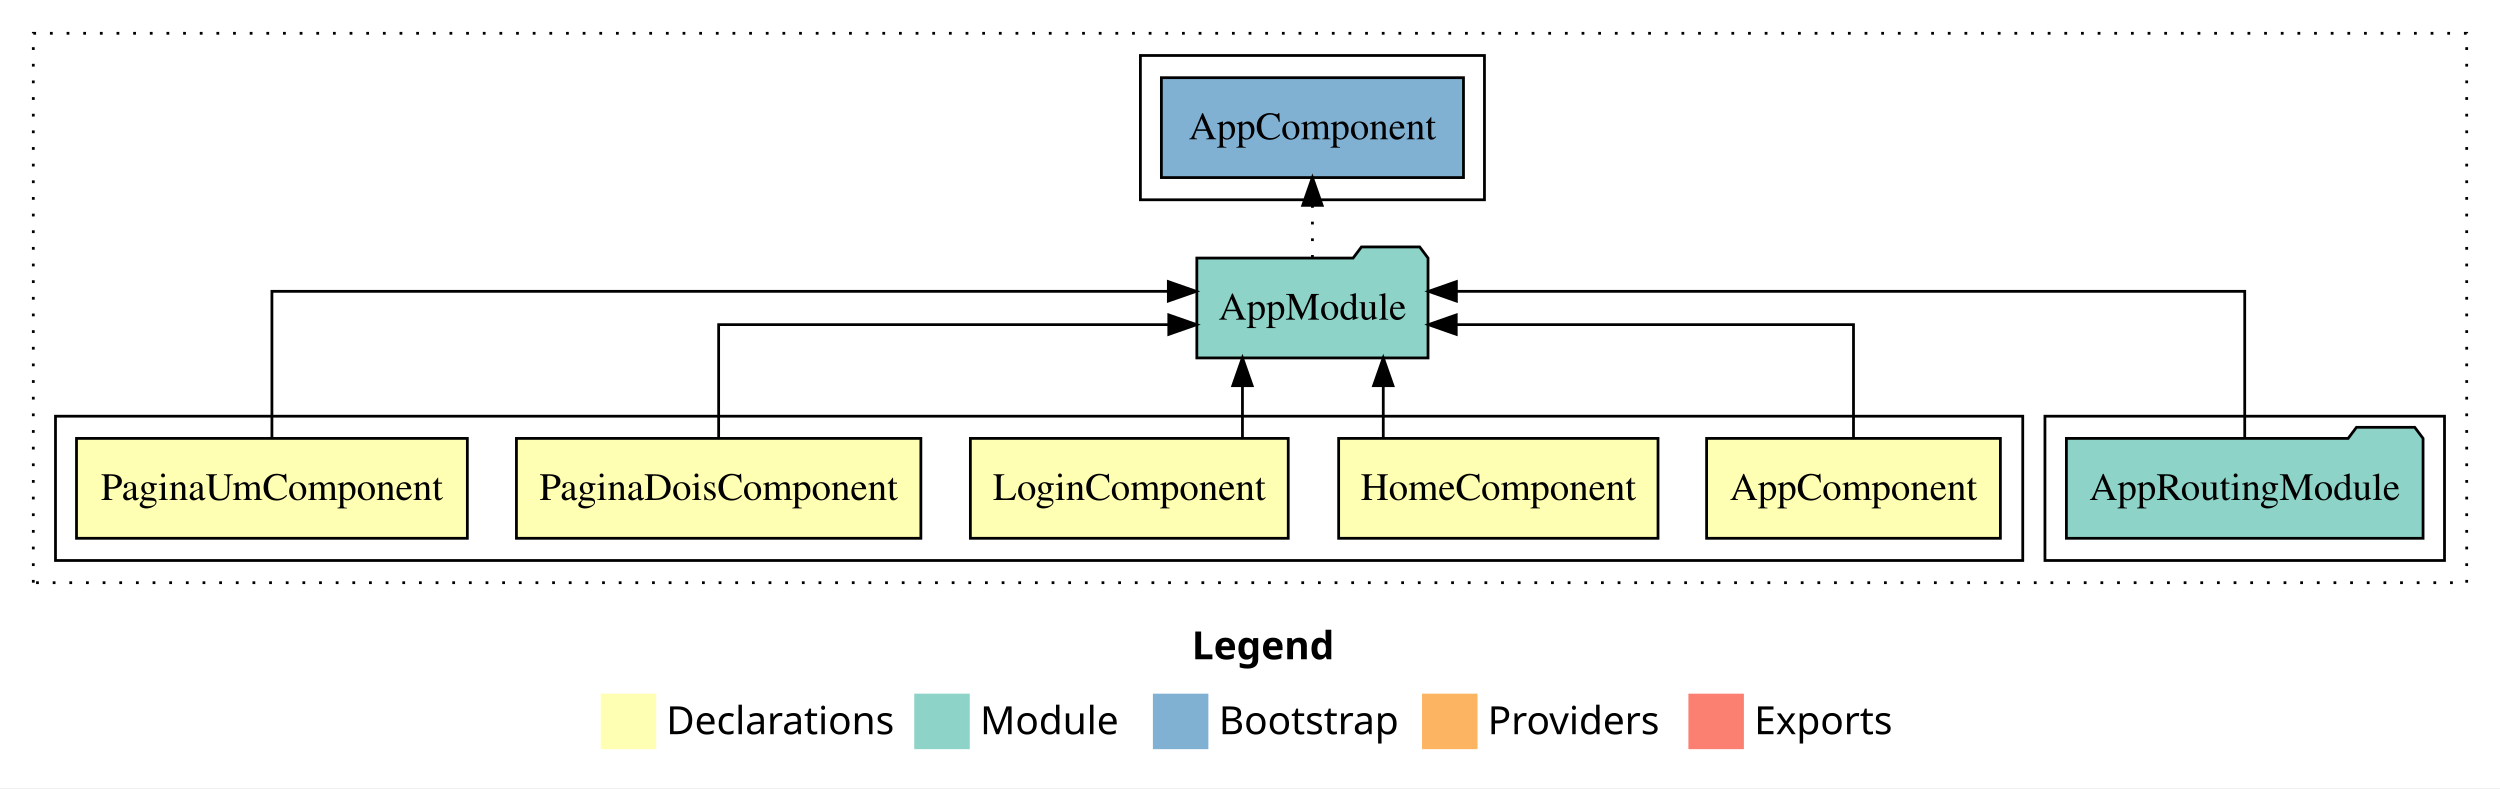
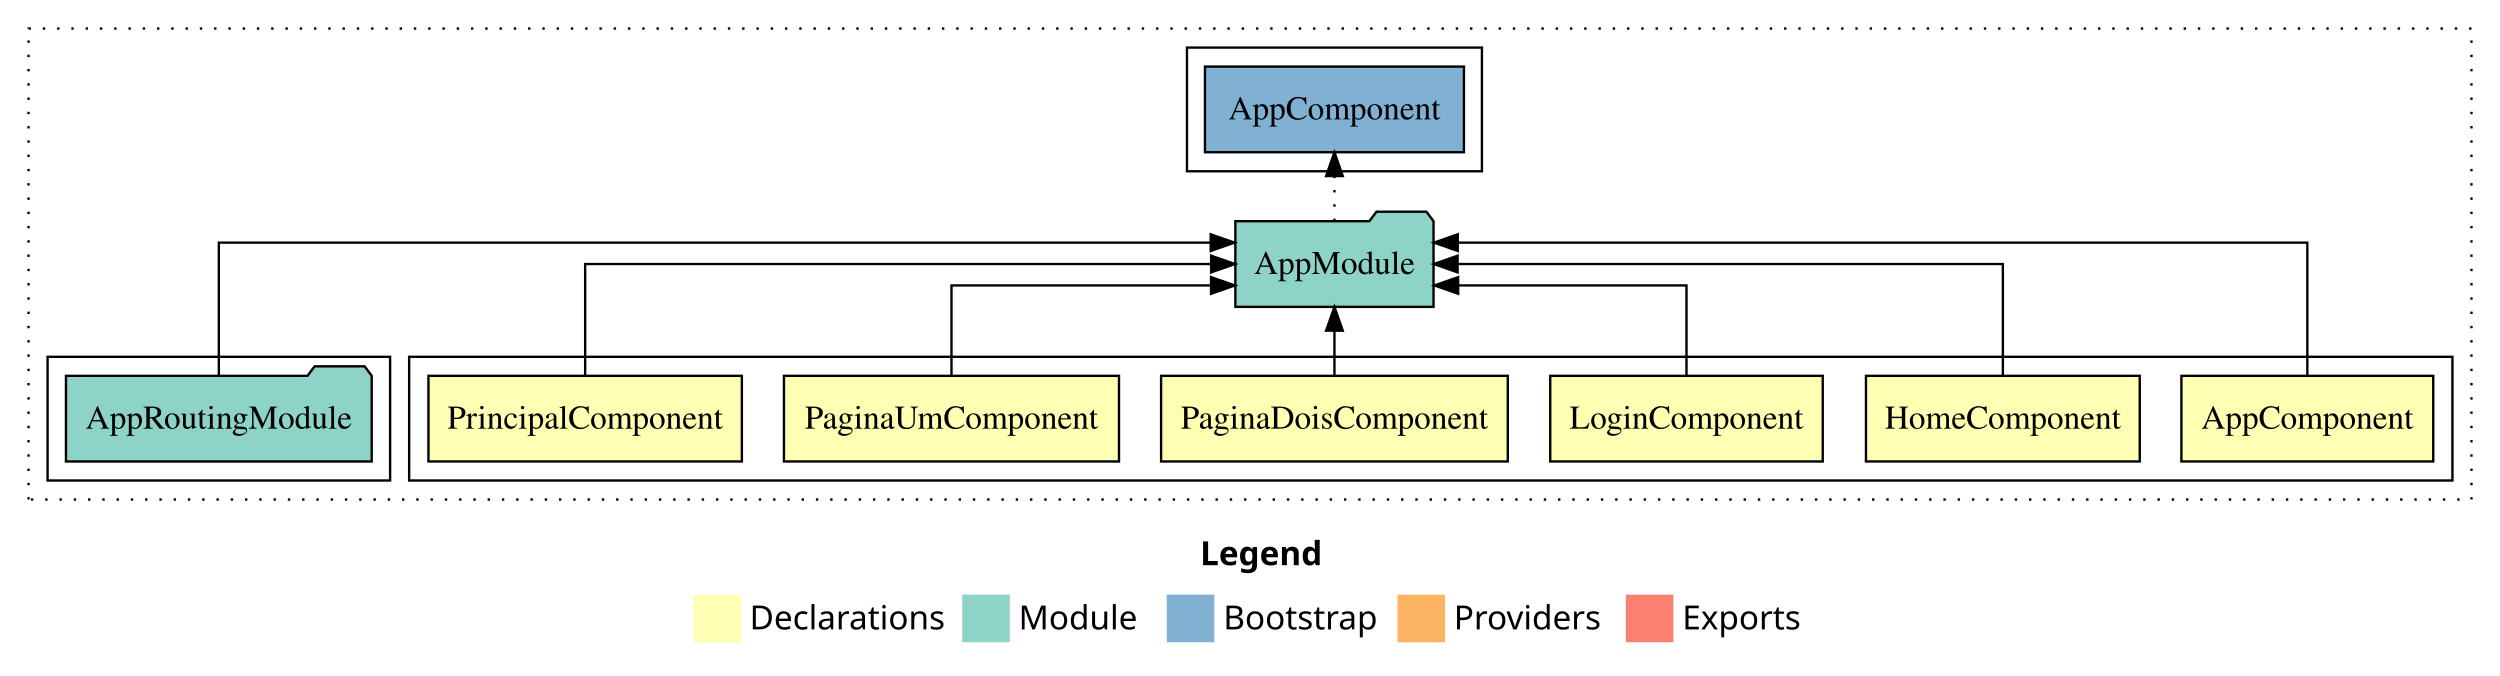
- <svg xmlns="http://www.w3.org/2000/svg" width="901pt" height="284pt" viewBox="0.00 0.00 901.00 284.00">
+ <svg xmlns="http://www.w3.org/2000/svg" width="1051pt" height="284pt" viewBox="0.00 0.00 1051.00 284.00">
  <g id="graph0" class="graph" transform="scale(1 1) rotate(0) translate(4 280)">
-     <polygon fill="white" stroke="transparent" points="-4,4 -4,-280 897,-280 897,4 -4,4" />
-     <text text-anchor="start" x="425.51" y="-42.4" font-family="Times-12" font-weight="bold" font-size="14.00">Legend</text>
-     <polygon fill="#ffffb3" stroke="transparent" points="212.5,-10 212.5,-30 232.5,-30 232.5,-10 212.5,-10" />
-     <text text-anchor="start" x="236.13" y="-15.4" font-family="Times-12" font-size="14.00">  Declarations</text>
-     <polygon fill="#8dd3c7" stroke="transparent" points="325.5,-10 325.5,-30 345.5,-30 345.5,-10 325.5,-10" />
-     <text text-anchor="start" x="349.23" y="-15.4" font-family="Times-12" font-size="14.00">  Module</text>
-     <polygon fill="#80b1d3" stroke="transparent" points="411.5,-10 411.5,-30 431.5,-30 431.5,-10 411.5,-10" />
-     <text text-anchor="start" x="435.28" y="-15.4" font-family="Times-12" font-size="14.00">  Bootstrap</text>
-     <polygon fill="#fdb462" stroke="transparent" points="508.5,-10 508.5,-30 528.5,-30 528.5,-10 508.5,-10" />
-     <text text-anchor="start" x="532.17" y="-15.4" font-family="Times-12" font-size="14.00">  Providers</text>
-     <polygon fill="#fb8072" stroke="transparent" points="604.5,-10 604.5,-30 624.5,-30 624.5,-10 604.5,-10" />
-     <text text-anchor="start" x="628.23" y="-15.4" font-family="Times-12" font-size="14.00">  Exports</text>
+     <polygon fill="white" stroke="transparent" points="-4,4 -4,-280 1047,-280 1047,4 -4,4" />
+     <text text-anchor="start" x="500.51" y="-42.4" font-family="Times-12" font-weight="bold" font-size="14.00">Legend</text>
+     <polygon fill="#ffffb3" stroke="transparent" points="287.5,-10 287.5,-30 307.5,-30 307.5,-10 287.5,-10" />
+     <text text-anchor="start" x="311.13" y="-15.4" font-family="Times-12" font-size="14.00">  Declarations</text>
+     <polygon fill="#8dd3c7" stroke="transparent" points="400.5,-10 400.5,-30 420.5,-30 420.5,-10 400.5,-10" />
+     <text text-anchor="start" x="424.23" y="-15.4" font-family="Times-12" font-size="14.00">  Module</text>
+     <polygon fill="#80b1d3" stroke="transparent" points="486.5,-10 486.5,-30 506.5,-30 506.5,-10 486.5,-10" />
+     <text text-anchor="start" x="510.28" y="-15.4" font-family="Times-12" font-size="14.00">  Bootstrap</text>
+     <polygon fill="#fdb462" stroke="transparent" points="583.5,-10 583.5,-30 603.5,-30 603.5,-10 583.5,-10" />
+     <text text-anchor="start" x="607.17" y="-15.4" font-family="Times-12" font-size="14.00">  Providers</text>
+     <polygon fill="#fb8072" stroke="transparent" points="679.5,-10 679.5,-30 699.5,-30 699.5,-10 679.5,-10" />
+     <text text-anchor="start" x="703.23" y="-15.4" font-family="Times-12" font-size="14.00">  Exports</text>
    <g id="clust1" class="cluster">
-       <polygon fill="none" stroke="black" stroke-dasharray="1,5" points="8,-70 8,-268 885,-268 885,-70 8,-70" />
-     </g>
-     <g id="clust8" class="cluster">
-       <polygon fill="none" stroke="black" points="733,-78 733,-130 877,-130 877,-78 733,-78" />
-     </g>
-     <g id="clust10" class="cluster">
-       <polygon fill="none" stroke="black" points="407,-208 407,-260 531,-260 531,-208 407,-208" />
+       <polygon fill="none" stroke="black" stroke-dasharray="1,5" points="8,-70 8,-268 1035,-268 1035,-70 8,-70" />
    </g>
    <g id="clust2" class="cluster">
-       <polygon fill="none" stroke="black" points="16,-78 16,-130 725,-130 725,-78 16,-78" />
+       <polygon fill="none" stroke="black" points="168,-78 168,-130 1027,-130 1027,-78 168,-78" />
+     </g>
+     <g id="clust9" class="cluster">
+       <polygon fill="none" stroke="black" points="16,-78 16,-130 160,-130 160,-78 16,-78" />
+     </g>
+     <g id="clust11" class="cluster">
+       <polygon fill="none" stroke="black" points="495,-208 495,-260 619,-260 619,-208 495,-208" />
    </g>
    <g id="node1" class="node">
-       <polygon fill="#ffffb3" stroke="black" points="716.94,-122 611.06,-122 611.06,-86 716.94,-86 716.94,-122" />
-       <text text-anchor="middle" x="664" y="-99.8" font-family="Times,serif" font-size="14.00">AppComponent</text>
+       <polygon fill="#ffffb3" stroke="black" points="1018.94,-122 913.06,-122 913.06,-86 1018.94,-86 1018.94,-122" />
+       <text text-anchor="middle" x="966" y="-99.8" font-family="Times,serif" font-size="14.00">AppComponent</text>
+     </g>
+     <g id="node7" class="node">
+       <polygon fill="#8dd3c7" stroke="black" points="598.66,-187 595.66,-191 574.66,-191 571.66,-187 515.34,-187 515.34,-151 598.66,-151 598.66,-187" />
+       <text text-anchor="middle" x="557" y="-164.8" font-family="Times,serif" font-size="14.00">AppModule</text>
+     </g>
+     <g id="edge1" class="edge">
+       <path fill="none" stroke="black" d="M966,-122.29C966,-144.21 966,-178 966,-178 966,-178 608.85,-178 608.85,-178" />
+       <polygon fill="black" stroke="black" points="608.85,-174.5 598.85,-178 608.85,-181.5 608.85,-174.5" />
+     </g>
+     <g id="node2" class="node">
+       <polygon fill="#ffffb3" stroke="black" points="895.55,-122 780.45,-122 780.45,-86 895.55,-86 895.55,-122" />
+       <text text-anchor="middle" x="838" y="-99.8" font-family="Times,serif" font-size="14.00">HomeComponent</text>
+     </g>
+     <g id="edge2" class="edge">
+       <path fill="none" stroke="black" d="M838,-122.11C838,-141.34 838,-169 838,-169 838,-169 608.77,-169 608.77,-169" />
+       <polygon fill="black" stroke="black" points="608.77,-165.5 598.77,-169 608.77,-172.5 608.77,-165.5" />
+     </g>
+     <g id="node3" class="node">
+       <polygon fill="#ffffb3" stroke="black" points="762.28,-122 647.72,-122 647.72,-86 762.28,-86 762.28,-122" />
+       <text text-anchor="middle" x="705" y="-99.8" font-family="Times,serif" font-size="14.00">LoginComponent</text>
+     </g>
+     <g id="edge3" class="edge">
+       <path fill="none" stroke="black" d="M705,-122.03C705,-138.4 705,-160 705,-160 705,-160 609.01,-160 609.01,-160" />
+       <polygon fill="black" stroke="black" points="609.02,-156.5 599.01,-160 609.01,-163.5 609.02,-156.5" />
+     </g>
+     <g id="node4" class="node">
+       <polygon fill="#ffffb3" stroke="black" points="629.88,-122 484.12,-122 484.12,-86 629.88,-86 629.88,-122" />
+       <text text-anchor="middle" x="557" y="-99.8" font-family="Times,serif" font-size="14.00">PaginaDoisComponent</text>
+     </g>
+     <g id="edge4" class="edge">
+       <path fill="none" stroke="black" d="M557,-122.11C557,-122.11 557,-140.99 557,-140.99" />
+       <polygon fill="black" stroke="black" points="553.5,-140.99 557,-150.99 560.5,-140.99 553.5,-140.99" />
+     </g>
+     <g id="node5" class="node">
+       <polygon fill="#ffffb3" stroke="black" points="466.43,-122 325.57,-122 325.57,-86 466.43,-86 466.43,-122" />
+       <text text-anchor="middle" x="396" y="-99.8" font-family="Times,serif" font-size="14.00">PaginaUmComponent</text>
+     </g>
+     <g id="edge5" class="edge">
+       <path fill="none" stroke="black" d="M396,-122.03C396,-138.4 396,-160 396,-160 396,-160 505.12,-160 505.12,-160" />
+       <polygon fill="black" stroke="black" points="505.12,-163.5 515.12,-160 505.12,-156.5 505.12,-163.5" />
    </g>
    <g id="node6" class="node">
-       <polygon fill="#8dd3c7" stroke="black" points="510.66,-187 507.66,-191 486.66,-191 483.66,-187 427.34,-187 427.34,-151 510.66,-151 510.66,-187" />
-       <text text-anchor="middle" x="469" y="-164.8" font-family="Times,serif" font-size="14.00">AppModule</text>
+       <polygon fill="#ffffb3" stroke="black" points="307.88,-122 176.12,-122 176.12,-86 307.88,-86 307.88,-122" />
+       <text text-anchor="middle" x="242" y="-99.8" font-family="Times,serif" font-size="14.00">PrincipalComponent</text>
    </g>
-     <g id="edge1" class="edge">
-       <path fill="none" stroke="black" d="M664,-122.02C664,-139.37 664,-163 664,-163 664,-163 520.83,-163 520.83,-163" />
-       <polygon fill="black" stroke="black" points="520.83,-159.5 510.83,-163 520.83,-166.5 520.83,-159.5" />
+     <g id="edge6" class="edge">
+       <path fill="none" stroke="black" d="M242,-122.11C242,-141.34 242,-169 242,-169 242,-169 505.17,-169 505.17,-169" />
+       <polygon fill="black" stroke="black" points="505.17,-172.5 515.17,-169 505.17,-165.5 505.17,-172.5" />
    </g>
-     <g id="node2" class="node">
-       <polygon fill="#ffffb3" stroke="black" points="593.55,-122 478.45,-122 478.45,-86 593.55,-86 593.55,-122" />
-       <text text-anchor="middle" x="536" y="-99.8" font-family="Times,serif" font-size="14.00">HomeComponent</text>
+     <g id="node9" class="node">
+       <polygon fill="#80b1d3" stroke="black" points="611.44,-252 502.56,-252 502.56,-216 611.44,-216 611.44,-252" />
+       <text text-anchor="middle" x="557" y="-229.8" font-family="Times,serif" font-size="14.00">AppComponent </text>
    </g>
-     <g id="edge2" class="edge">
-       <path fill="none" stroke="black" d="M494.53,-122.11C494.53,-122.11 494.53,-140.99 494.53,-140.99" />
-       <polygon fill="black" stroke="black" points="491.03,-140.99 494.53,-150.99 498.03,-140.99 491.03,-140.99" />
-     </g>
-     <g id="node3" class="node">
-       <polygon fill="#ffffb3" stroke="black" points="460.28,-122 345.72,-122 345.72,-86 460.28,-86 460.28,-122" />
-       <text text-anchor="middle" x="403" y="-99.8" font-family="Times,serif" font-size="14.00">LoginComponent</text>
-     </g>
-     <g id="edge3" class="edge">
-       <path fill="none" stroke="black" d="M443.78,-122.11C443.78,-122.11 443.78,-140.99 443.78,-140.99" />
-       <polygon fill="black" stroke="black" points="440.28,-140.99 443.78,-150.99 447.28,-140.99 440.28,-140.99" />
-     </g>
-     <g id="node4" class="node">
-       <polygon fill="#ffffb3" stroke="black" points="327.88,-122 182.12,-122 182.12,-86 327.88,-86 327.88,-122" />
-       <text text-anchor="middle" x="255" y="-99.8" font-family="Times,serif" font-size="14.00">PaginaDoisComponent</text>
-     </g>
-     <g id="edge4" class="edge">
-       <path fill="none" stroke="black" d="M255,-122.02C255,-139.37 255,-163 255,-163 255,-163 417.23,-163 417.23,-163" />
-       <polygon fill="black" stroke="black" points="417.23,-166.5 427.23,-163 417.23,-159.5 417.23,-166.5" />
-     </g>
-     <g id="node5" class="node">
-       <polygon fill="#ffffb3" stroke="black" points="164.43,-122 23.57,-122 23.57,-86 164.43,-86 164.43,-122" />
-       <text text-anchor="middle" x="94" y="-99.8" font-family="Times,serif" font-size="14.00">PaginaUmComponent</text>
-     </g>
-     <g id="edge5" class="edge">
-       <path fill="none" stroke="black" d="M94,-122.28C94,-143.32 94,-175 94,-175 94,-175 417.07,-175 417.07,-175" />
-       <polygon fill="black" stroke="black" points="417.07,-178.5 427.07,-175 417.07,-171.5 417.07,-178.5" />
+     <g id="edge8" class="edge">
+       <path fill="none" stroke="black" stroke-dasharray="1,5" d="M557,-187.11C557,-187.11 557,-205.99 557,-205.99" />
+       <polygon fill="black" stroke="black" points="553.5,-205.99 557,-215.99 560.5,-205.99 553.5,-205.99" />
    </g>
    <g id="node8" class="node">
-       <polygon fill="#80b1d3" stroke="black" points="523.44,-252 414.56,-252 414.56,-216 523.44,-216 523.44,-252" />
-       <text text-anchor="middle" x="469" y="-229.8" font-family="Times,serif" font-size="14.00">AppComponent </text>
+       <polygon fill="#8dd3c7" stroke="black" points="152.27,-122 149.27,-126 128.27,-126 125.27,-122 23.73,-122 23.73,-86 152.27,-86 152.27,-122" />
+       <text text-anchor="middle" x="88" y="-99.8" font-family="Times,serif" font-size="14.00">AppRoutingModule</text>
    </g>
    <g id="edge7" class="edge">
-       <path fill="none" stroke="black" stroke-dasharray="1,5" d="M469,-187.11C469,-187.11 469,-205.99 469,-205.99" />
-       <polygon fill="black" stroke="black" points="465.5,-205.99 469,-215.99 472.5,-205.99 465.5,-205.99" />
-     </g>
-     <g id="node7" class="node">
-       <polygon fill="#8dd3c7" stroke="black" points="869.27,-122 866.27,-126 845.27,-126 842.27,-122 740.73,-122 740.73,-86 869.27,-86 869.27,-122" />
-       <text text-anchor="middle" x="805" y="-99.8" font-family="Times,serif" font-size="14.00">AppRoutingModule</text>
-     </g>
-     <g id="edge6" class="edge">
-       <path fill="none" stroke="black" d="M805,-122.28C805,-143.32 805,-175 805,-175 805,-175 520.88,-175 520.88,-175" />
-       <polygon fill="black" stroke="black" points="520.88,-171.5 510.88,-175 520.88,-178.5 520.88,-171.5" />
+       <path fill="none" stroke="black" d="M88,-122.29C88,-144.21 88,-178 88,-178 88,-178 504.97,-178 504.97,-178" />
+       <polygon fill="black" stroke="black" points="504.97,-181.5 514.97,-178 504.97,-174.5 504.97,-181.5" />
    </g>
  </g>
</svg>
